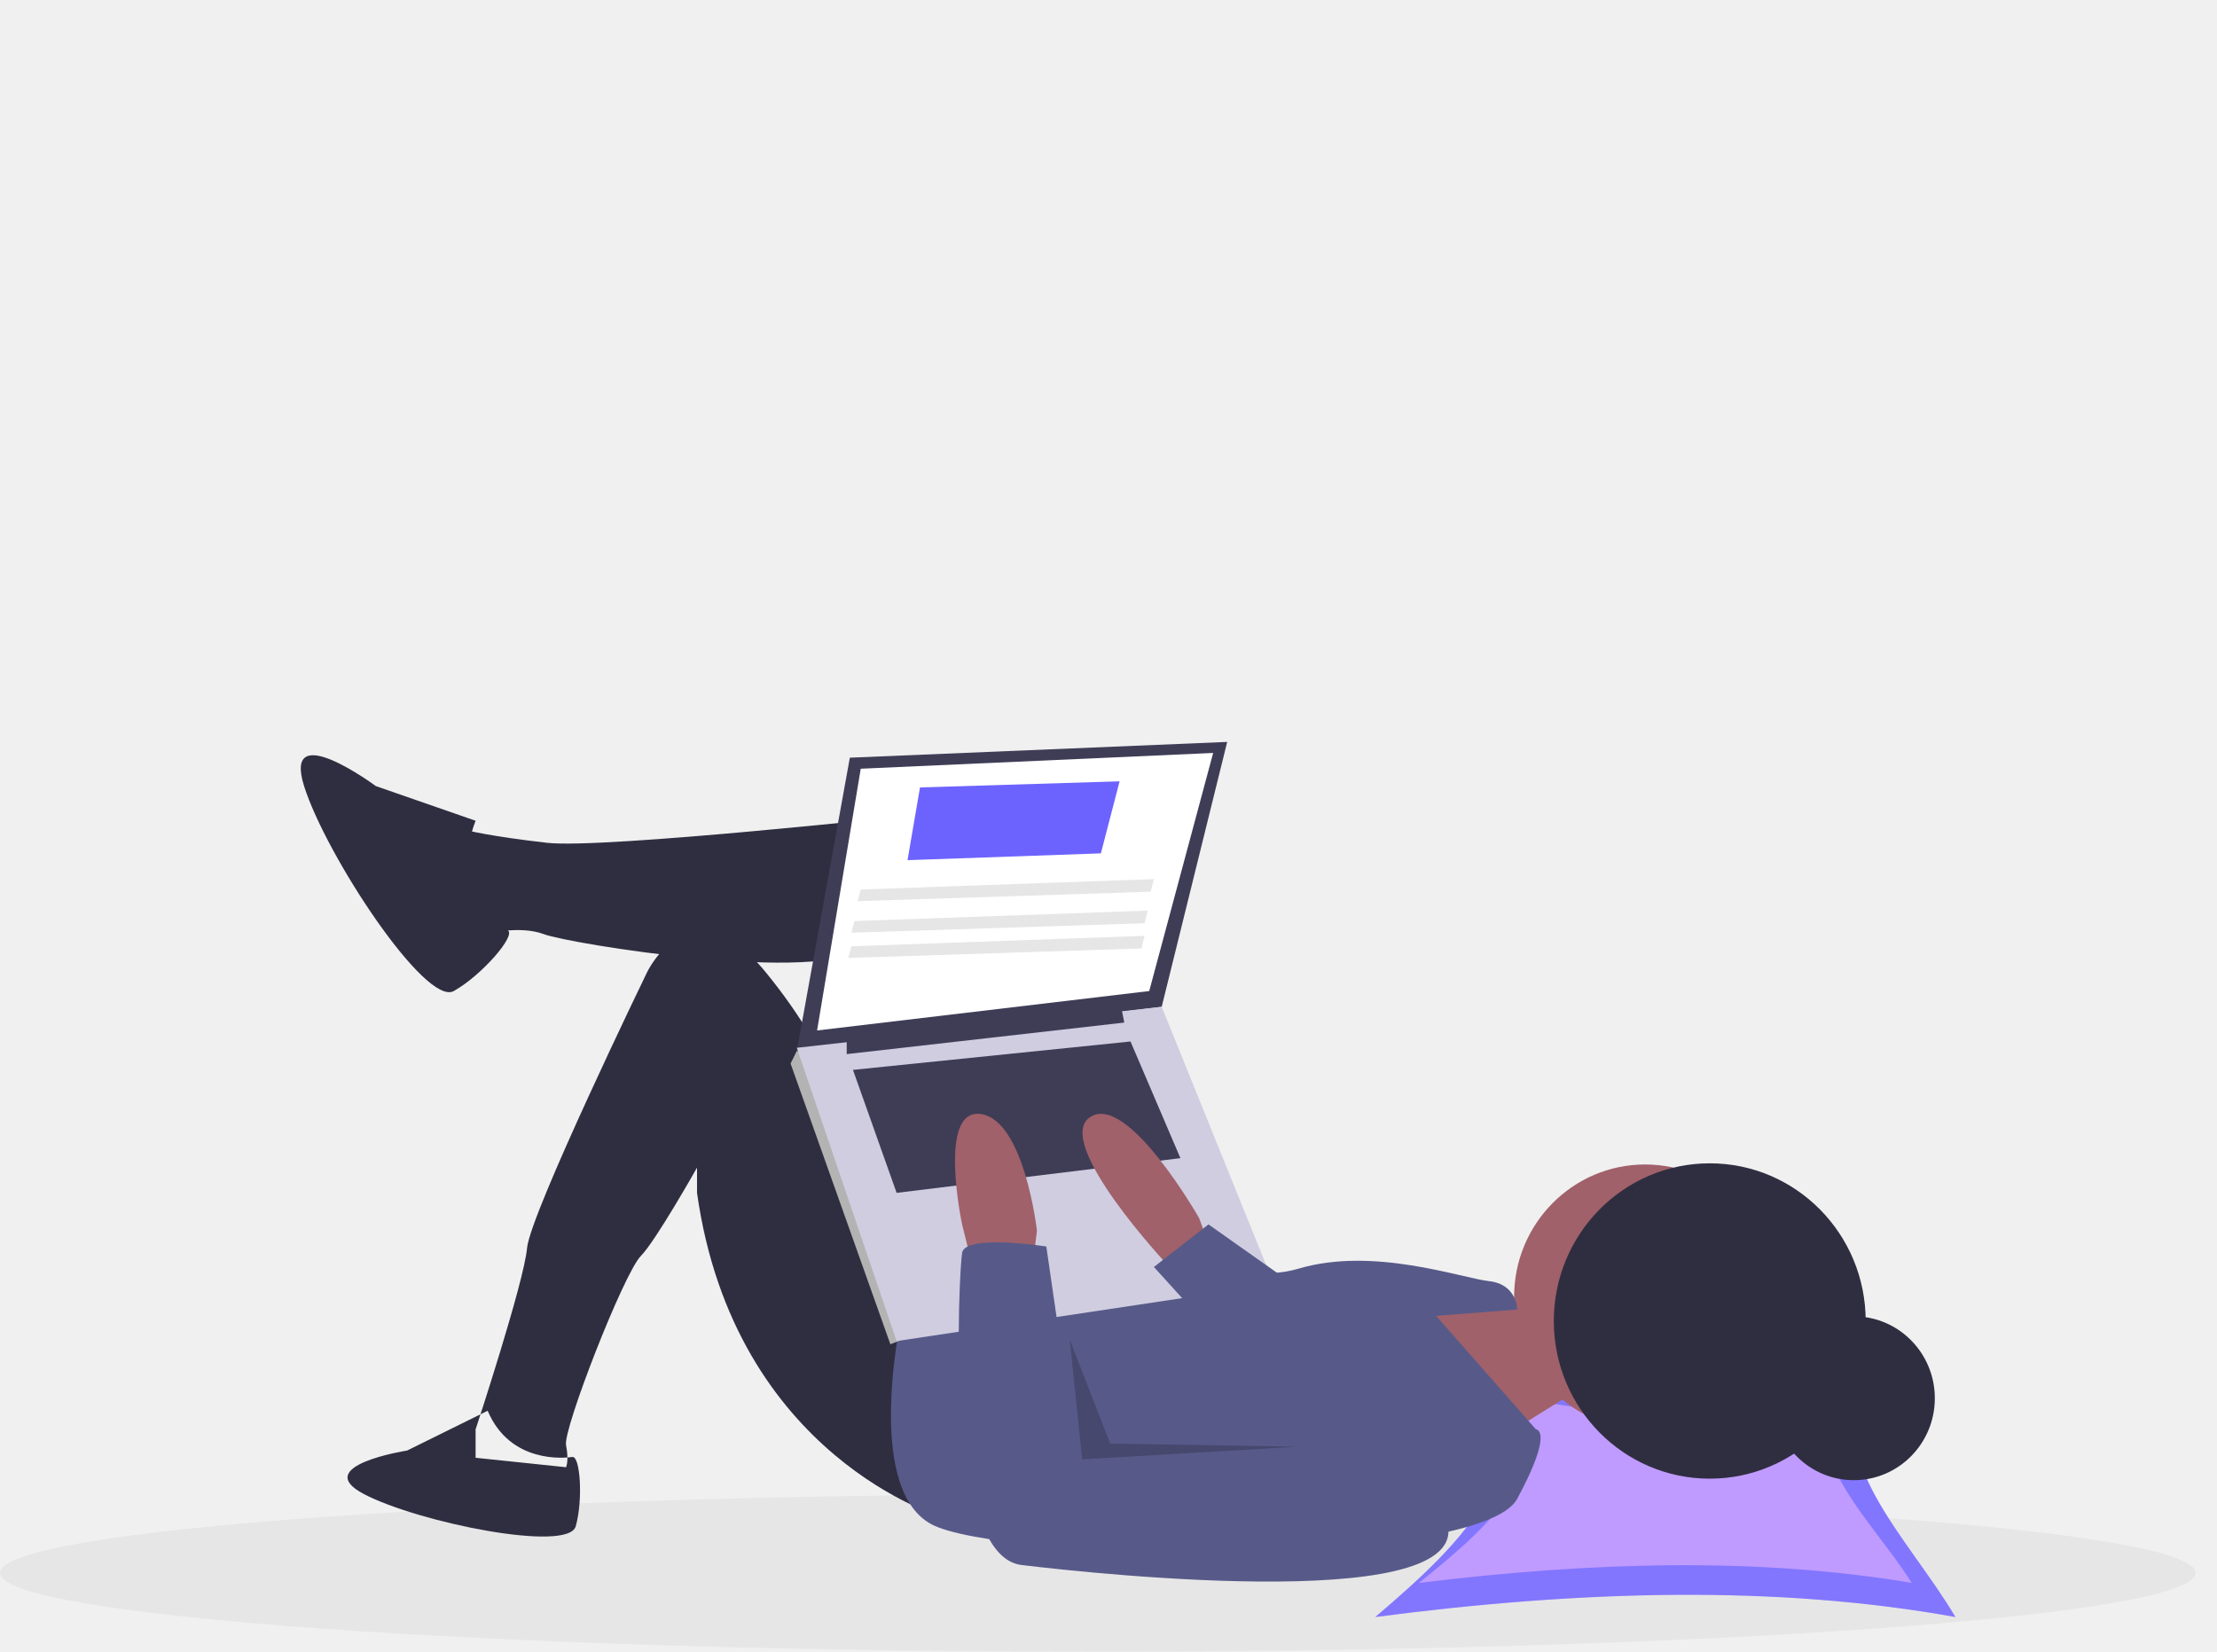
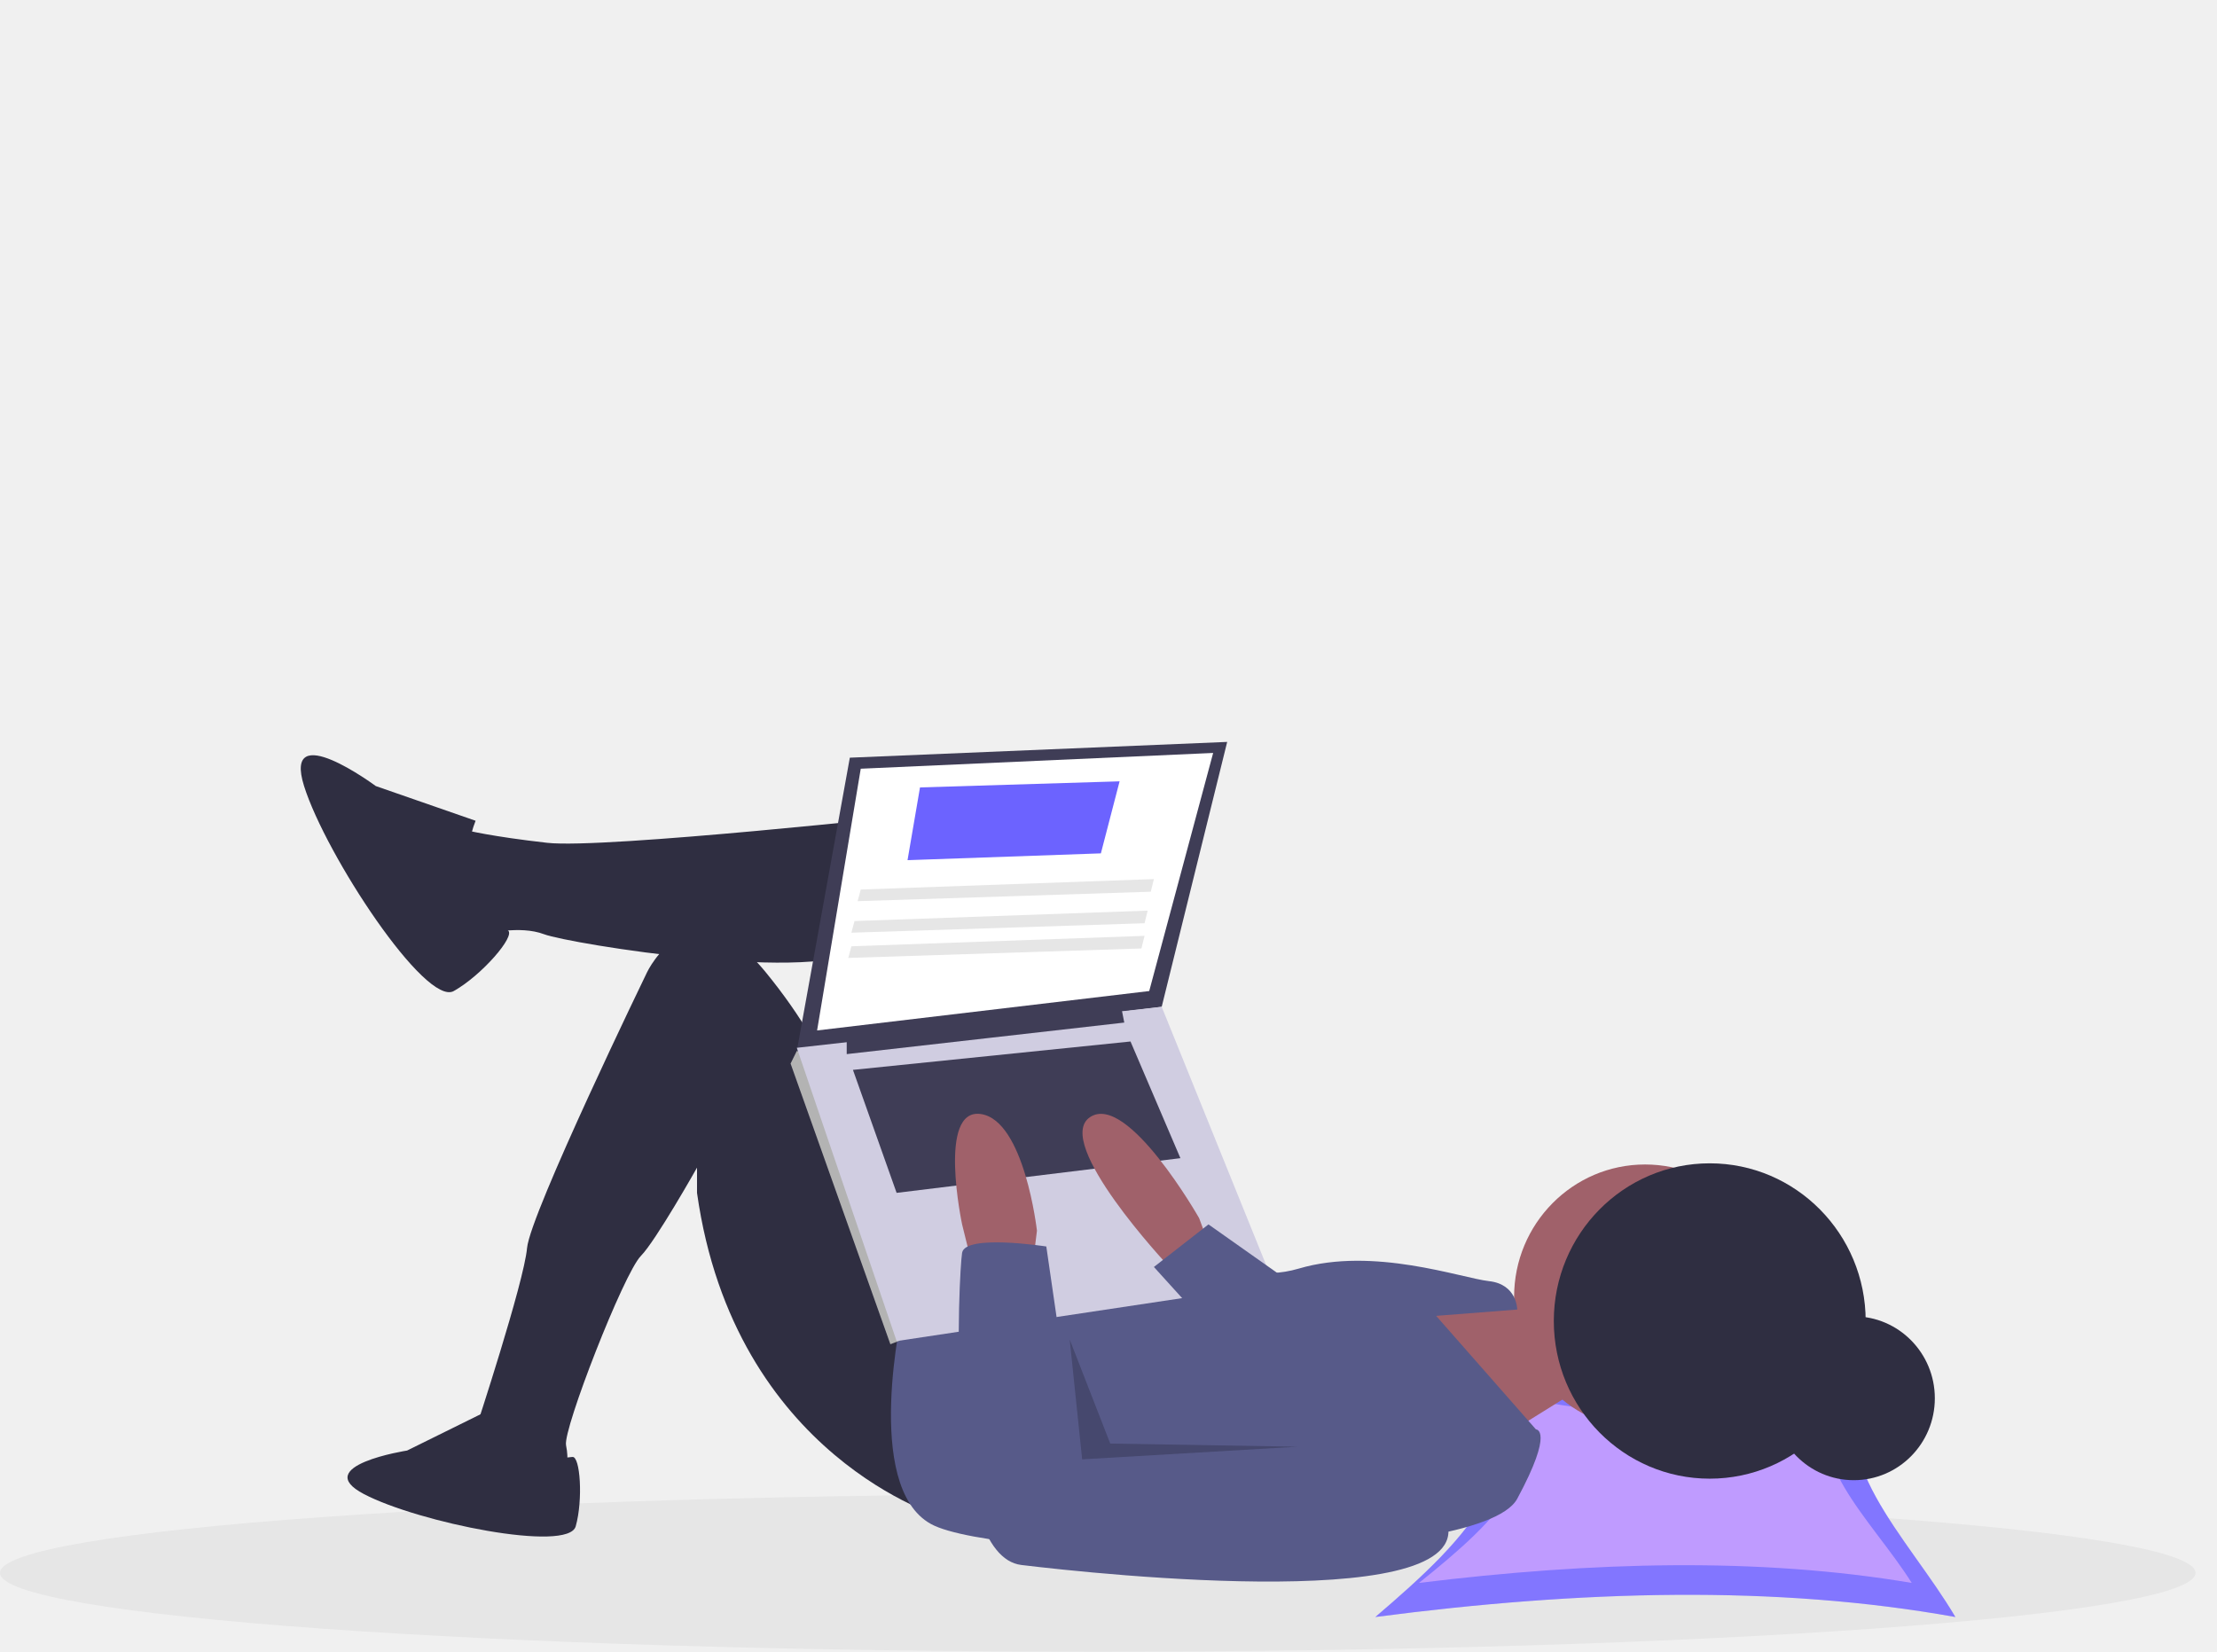
- <svg xmlns="http://www.w3.org/2000/svg" fill="none" viewBox="0 0 608 453">
+ <svg xmlns="http://www.w3.org/2000/svg" width="608" height="453" viewBox="0 0 608 453" fill="none">
  <g clip-path="url(#clip0)">
-     <path d="M301.056 453c166.268 0 301.055-9.68 301.055-21.622 0-11.941-134.787-21.622-301.055-21.622C134.787 409.756 0 419.437 0 431.378 0 443.32 134.787 453 301.056 453z" fill="#E6E6E6" />
-     <path d="M536.256 443.487c-49.089-8.836-102.771-7.367-159.08 0 25.665-21.911 47.815-43.822 22.15-65.732 50.063 10.444 57.075 9.387 112.766 0-12.917 21.91 11.247 43.821 24.164 65.732z" fill="#6C63FF" />
-     <path opacity=".2" d="M536.256 443.487c-49.089-8.836-102.771-7.367-159.08 0 25.665-21.911 47.815-43.822 22.15-65.732 50.063 10.444 57.075 9.387 112.766 0-12.917 21.91 11.247 43.821 24.164 65.732z" fill="#DAC5FF" />
-     <path d="M524.281 434.137c-41.699-7.052-87.3-5.88-135.133 0 21.802-17.489 40.618-34.979 18.816-52.468 42.527 8.337 48.484 7.493 95.791 0-10.973 17.489 9.554 34.979 20.526 52.468z" fill="#BF9BFF" />
-     <path d="M508.398 405.958c12.271 0 22.219-10.06 22.219-22.469s-9.948-22.468-22.219-22.468-22.218 10.059-22.218 22.468 9.947 22.469 22.218 22.469z" fill="#2F2E41" />
-     <path d="M407.537 357.429l15.395 2.595 7.698 22.487-22.237 13.839-25.659-38.921h24.803z" fill="#A0616A" />
-     <path d="M451.156 392.024c19.839 0 35.921-16.263 35.921-36.325s-16.082-36.325-35.921-36.325-35.922 16.263-35.922 36.325 16.083 36.325 35.922 36.325z" fill="#A0616A" />
-     <path d="M252.731 223.371s-87.238 9.513-102.632 7.784c-15.395-1.73-22.238-3.46-22.238-3.46s-10.263 13.838-5.131 19.893a37.138 37.138 0 0010.263 8.649s9.408-2.595 16.25 0c6.842 2.594 76.119 13.838 88.093 3.459 11.974-10.379 15.395-36.325 15.395-36.325z" fill="#2F2E41" />
-     <path d="M258.72 416.242s-57.303-16.433-67.566-89.083v-6.919s-11.338 20.114-15.395 24.216c-4.704 4.757-21.382 47.57-20.526 51.894.855 4.324 0 6.054 0 6.054l-24.803-2.594v-7.785s13.256-40.217 14.112-49.731c.855-9.514 32.928-75.678 32.928-75.678s11.973-25.082 32.5 0c20.526 25.082 22.237 42.38 22.237 42.38l26.513 51.893v55.353zM130.43 225.1l-27.369-9.513s-25.658-19.028-19.671 0c5.987 19.027 33.356 60.542 41.053 56.218 7.697-4.325 16.955-15.059 14.892-16.611-2.063-1.552-15.747-12.796-8.905-30.094zM133.738 386.918l-22.093 10.912s-26.717 4.156-11.817 11.95c14.9 7.794 56.004 16.107 58.059 8.833 2.055-7.274 1.24-19.347-.922-19.026-2.161.321-17.061 1.88-23.227-12.669z" fill="#2F2E41" />
-     <path d="M247.602 359.159s-11.118 48.434 7.697 58.812c18.816 10.379 150.528 12.109 160.792-6.919 10.263-19.027 5.131-19.027 5.131-19.027l-27.369-31.137 22.238-1.729s0-6.919-7.698-7.784c-7.697-.865-31.645-9.514-52.171-3.46-20.527 6.054-32.501-12.108-32.501-12.108l-76.119 23.352z" fill="#575A89" />
-     <path d="M233.063 207.804l-14.54 80.435 100.068-12.108 17.96-72.652-103.488 4.325z" fill="#3F3D56" />
-     <path d="M236.056 210.83l-11.974 71.786 91.086-10.811 17.533-65.3-96.645 4.325z" fill="#fff" />
-     <path d="M221.944 289.103l-3.421-.865-1.711 3.459 27.369 76.975 2.574-.995.847-5.058-25.658-73.516z" fill="#B3B3B3" />
-     <path d="M218.523 287.373l27.369 80.435L349.38 352.24l-30.789-76.11-100.068 11.243z" fill="#D0CDE1" />
-     <path d="M232.207 284.779v4.324l76.119-8.649-.855-4.324-75.264 8.649zM233.918 293.427l11.974 33.73 77.83-9.513-13.685-32.001-76.119 7.784z" fill="#3F3D56" />
-     <path d="M331.42 340.997l-2.566-6.919s-19.671-34.595-29.935-27.676c-10.263 6.919 21.382 40.65 21.382 40.65h10.263l.856-6.055zM266.418 346.186l-2.566-10.379s-6.842-32.001 5.132-30.271c11.974 1.73 15.395 32.001 15.395 32.001l-.855 6.919-17.106 1.73z" fill="#A0616A" />
-     <path d="M286.946 341.862s-22.237-3.459-23.093 1.73c-.855 5.189-5.131 83.029 16.25 85.624 21.382 2.595 127.436 13.838 116.317-12.973-11.118-26.812-28.224-23.352-28.224-23.352l-72.698 7.784-8.552-58.813zM354.081 351.807l-22.664-16-14.968 11.676 18.816 20.757 18.816-16.433z" fill="#575A89" />
-     <path opacity=".2" d="M293.359 367.375l3.421 32.866 59.014-3.46-51.317-.865-11.118-28.541z" fill="#000" />
-     <path d="M468.889 405.544c23.617 0 42.763-19.361 42.763-43.244 0-23.884-19.146-43.245-42.763-43.245-23.618 0-42.764 19.361-42.764 43.245 0 23.883 19.146 43.244 42.764 43.244z" fill="#2F2E41" />
-     <path d="M248.883 235.912l53.027-1.867 5.131-19.755-54.737 1.67-3.421 19.952z" fill="#6C63FF" />
-     <path d="M235.199 247.156l80.395-2.595.855-3.46-80.395 2.863-.855 3.192zM233.488 255.806l80.396-2.595.855-3.46-80.396 2.862-.855 3.193zM232.633 262.723l80.395-2.594.856-3.46-80.396 2.862-.855 3.192z" fill="#E6E6E6" />
+     <path d="M301.056 453C467.324 453 602.111 443.32 602.111 431.378C602.111 419.437 467.324 409.756 301.056 409.756C134.787 409.756 0 419.437 0 431.378C0 443.32 134.787 453 301.056 453Z" fill="#E6E6E6" />
+     <path d="M536.255 443.487C487.166 434.651 433.484 436.12 377.175 443.487C402.84 421.576 424.99 399.665 399.325 377.755C449.388 388.199 456.4 387.142 512.091 377.755C499.174 399.665 523.338 421.576 536.255 443.487Z" fill="#6C63FF" />
+     <path opacity="0.2" d="M536.255 443.487C487.166 434.651 433.484 436.12 377.175 443.487C402.84 421.576 424.99 399.665 399.325 377.755C449.388 388.199 456.4 387.142 512.091 377.755C499.174 399.665 523.338 421.576 536.255 443.487Z" fill="#DAC5FF" />
+     <path d="M524.281 434.138C482.582 427.085 436.981 428.257 389.148 434.138C410.95 416.648 429.766 399.159 407.964 381.669C450.491 390.006 456.448 389.162 503.755 381.669C492.782 399.159 513.309 416.648 524.281 434.138Z" fill="#BF9BFF" />
+     <path d="M508.398 405.958C520.669 405.958 530.617 395.898 530.617 383.489C530.617 371.08 520.669 361.021 508.398 361.021C496.127 361.021 486.18 371.08 486.18 383.489C486.18 395.898 496.127 405.958 508.398 405.958Z" fill="#2F2E41" />
+     <path d="M407.536 357.429L422.931 360.024L430.629 382.511L408.392 396.35L382.733 357.429H406.681H407.536Z" fill="#A0616A" />
+     <path d="M451.156 392.024C470.995 392.024 487.077 375.761 487.077 355.699C487.077 335.637 470.995 319.374 451.156 319.374C431.317 319.374 415.234 335.637 415.234 355.699C415.234 375.761 431.317 392.024 451.156 392.024Z" fill="#A0616A" />
+     <path d="M252.732 223.371C252.732 223.371 165.494 232.884 150.1 231.155C134.705 229.425 127.862 227.695 127.862 227.695C127.862 227.695 117.599 241.533 122.731 247.588C125.605 251.076 129.083 254.007 132.994 256.237C132.994 256.237 142.402 253.642 149.244 256.237C156.086 258.831 225.363 270.075 237.337 259.696C249.311 249.317 252.732 223.371 252.732 223.371Z" fill="#2F2E41" />
+     <path d="M258.719 416.242C258.719 416.242 201.416 399.809 191.153 327.159V320.24C191.153 320.24 179.815 340.354 175.758 344.456C171.054 349.213 154.376 392.026 155.232 396.35C156.087 400.674 155.232 402.404 155.232 402.404L130.429 399.81V392.025C130.429 392.025 143.685 351.808 144.541 342.294C145.396 332.78 177.469 266.616 177.469 266.616C177.469 266.616 189.442 241.534 209.969 266.616C230.495 291.698 232.206 308.996 232.206 308.996L258.719 360.889L258.719 416.242Z" fill="#2F2E41" />
+     <path d="M130.429 225.101L103.06 215.587C103.06 215.587 77.402 196.559 83.389 215.587C89.376 234.614 116.745 276.129 124.442 271.805C132.139 267.48 141.397 256.746 139.334 255.194C137.271 253.642 123.587 242.398 130.429 225.101Z" fill="#2F2E41" />
+     <path d="M133.736 386.918L111.643 397.83C111.643 397.83 84.926 401.986 99.826 409.78C114.726 417.574 155.83 425.887 157.885 418.613C159.94 411.339 159.125 399.266 156.963 399.587C154.802 399.908 139.902 401.467 133.736 386.918Z" fill="#2F2E41" />
+     <path d="M247.601 359.159C247.601 359.159 236.483 407.593 255.299 417.971C274.114 428.35 405.826 430.08 416.09 411.052C426.353 392.025 421.221 392.025 421.221 392.025L393.853 360.888L416.09 359.159C416.09 359.159 416.09 352.24 408.392 351.375C400.695 350.51 376.747 341.861 356.221 347.915C335.694 353.969 323.72 335.807 323.72 335.807L247.601 359.159Z" fill="#575A89" />
+     <path d="M233.061 207.804L218.521 288.239L318.589 276.131L336.549 203.479L233.061 207.804Z" fill="#3F3D56" />
+     <path d="M236.055 210.83L224.081 282.615L315.167 271.805L332.7 206.505L236.055 210.83Z" fill="white" />
+     <path d="M221.943 289.103L218.522 288.238L216.812 291.697L244.18 368.672L246.754 367.677L247.601 362.619L221.943 289.103Z" fill="#B3B3B3" />
+     <path d="M218.521 287.373L245.89 367.808L349.378 352.24L318.589 276.13L218.521 287.373Z" fill="#D0CDE1" />
+     <path d="M232.207 284.778V289.103L308.326 280.454L307.471 276.13L232.207 284.778Z" fill="#3F3D56" />
+     <path d="M233.916 293.427L245.89 327.157L323.72 317.644L310.036 285.643L233.916 293.427Z" fill="#3F3D56" />
+     <path d="M331.418 340.997L328.852 334.078C328.852 334.078 309.181 299.483 298.917 306.402C288.654 313.321 320.299 347.052 320.299 347.052H330.562L331.418 340.997Z" fill="#A0616A" />
+     <path d="M266.417 346.186L263.852 335.807C263.852 335.807 257.009 303.806 268.983 305.536C280.957 307.266 284.378 337.537 284.378 337.537L283.523 344.456L266.417 346.186Z" fill="#A0616A" />
+     <path d="M286.944 341.862C286.944 341.862 264.707 338.403 263.851 343.592C262.996 348.781 258.72 426.621 280.102 429.216C301.483 431.811 407.537 443.054 396.418 416.243C385.3 389.431 368.194 392.891 368.194 392.891L295.496 400.675L286.944 341.862Z" fill="#575A89" />
+     <path d="M354.083 351.807L331.419 335.807L316.451 347.483L335.267 368.24L354.083 351.807Z" fill="#575A89" />
+     <path opacity="0.2" d="M293.358 367.375L296.779 400.241L355.793 396.781L304.476 395.917L293.358 367.375Z" fill="black" />
+     <path d="M468.888 405.544C492.505 405.544 511.651 386.183 511.651 362.3C511.651 338.416 492.505 319.055 468.888 319.055C445.27 319.055 426.124 338.416 426.124 362.3C426.124 386.183 445.27 405.544 468.888 405.544Z" fill="#2F2E41" />
+     <path d="M248.884 235.912L301.911 234.046L307.042 214.29L252.305 215.961L248.884 235.912Z" fill="#6C63FF" />
+     <path d="M235.2 247.156L315.595 244.561L316.45 241.101L236.055 243.964L235.2 247.156Z" fill="#E6E6E6" />
+     <path d="M233.489 255.805L313.885 253.21L314.74 249.751L234.344 252.613L233.489 255.805Z" fill="#E6E6E6" />
+     <path d="M232.634 262.723L313.029 260.129L313.885 256.669L233.489 259.531L232.634 262.723Z" fill="#E6E6E6" />
  </g>
  <defs>
    <clipPath id="clip0">
-       <path d="M0 0h608v453H0V0z" fill="#fff" />
+       <path d="M0 0H608V453H0V0Z" fill="white" />
    </clipPath>
  </defs>
</svg>
